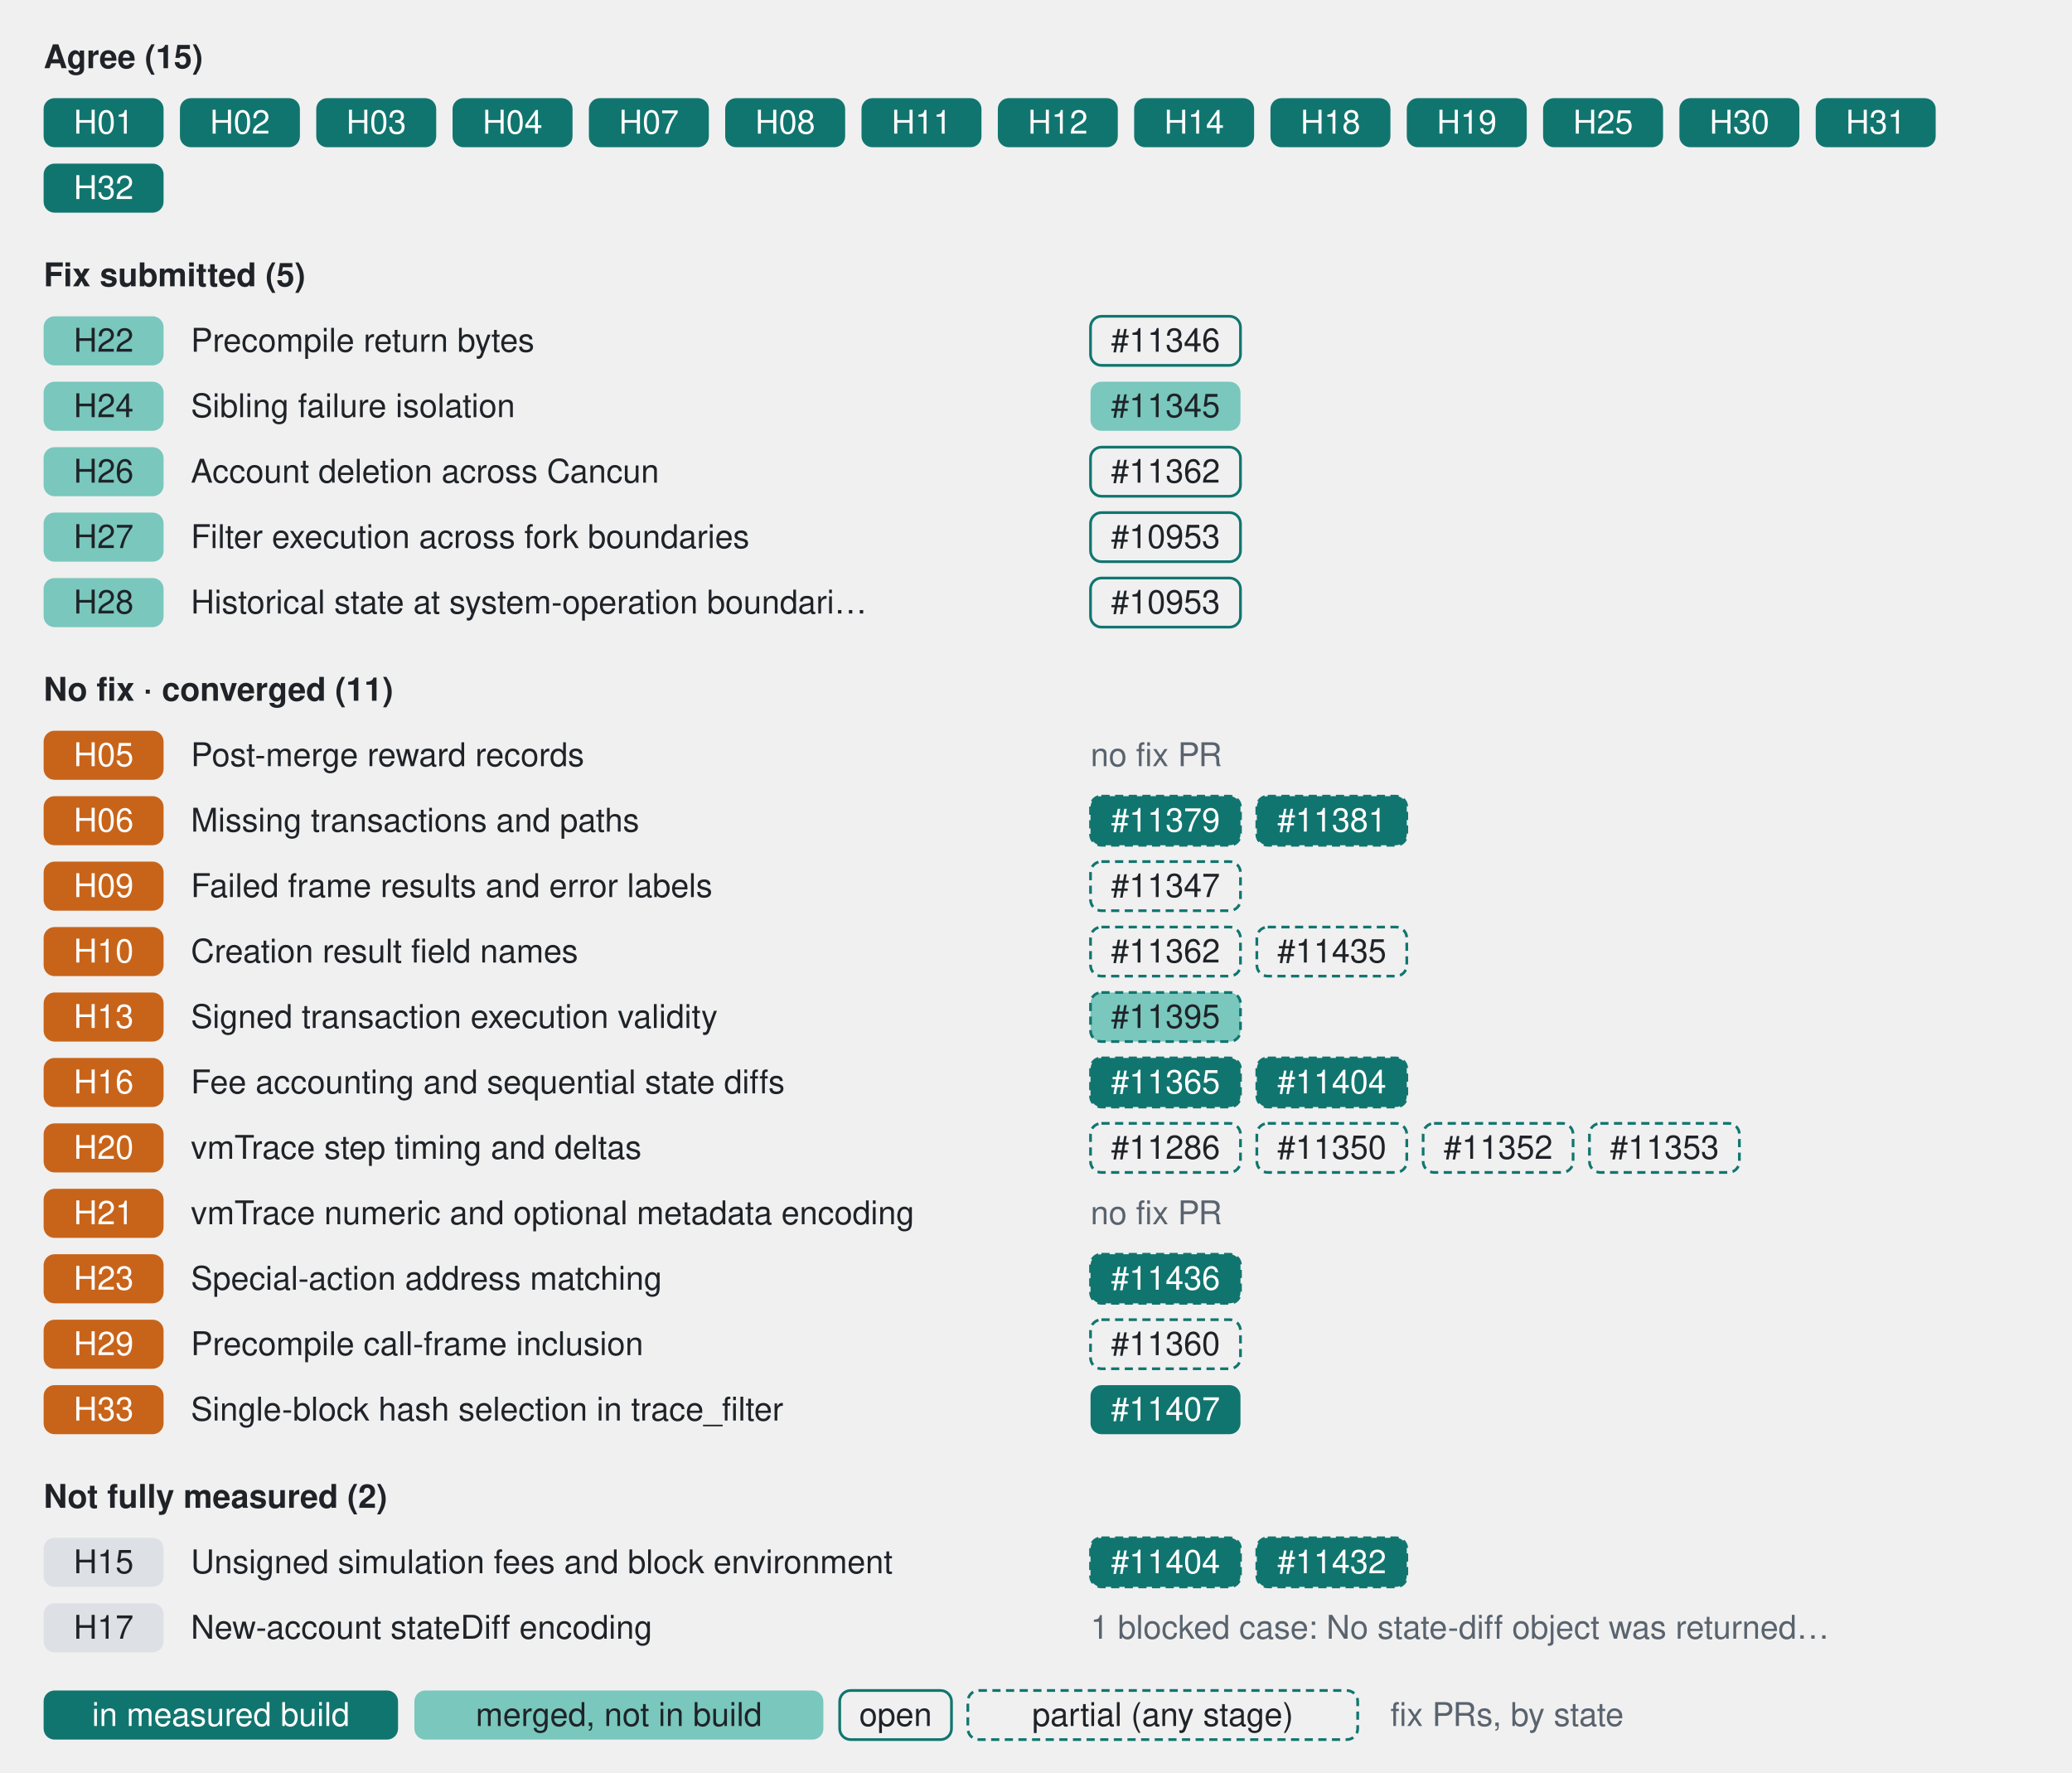
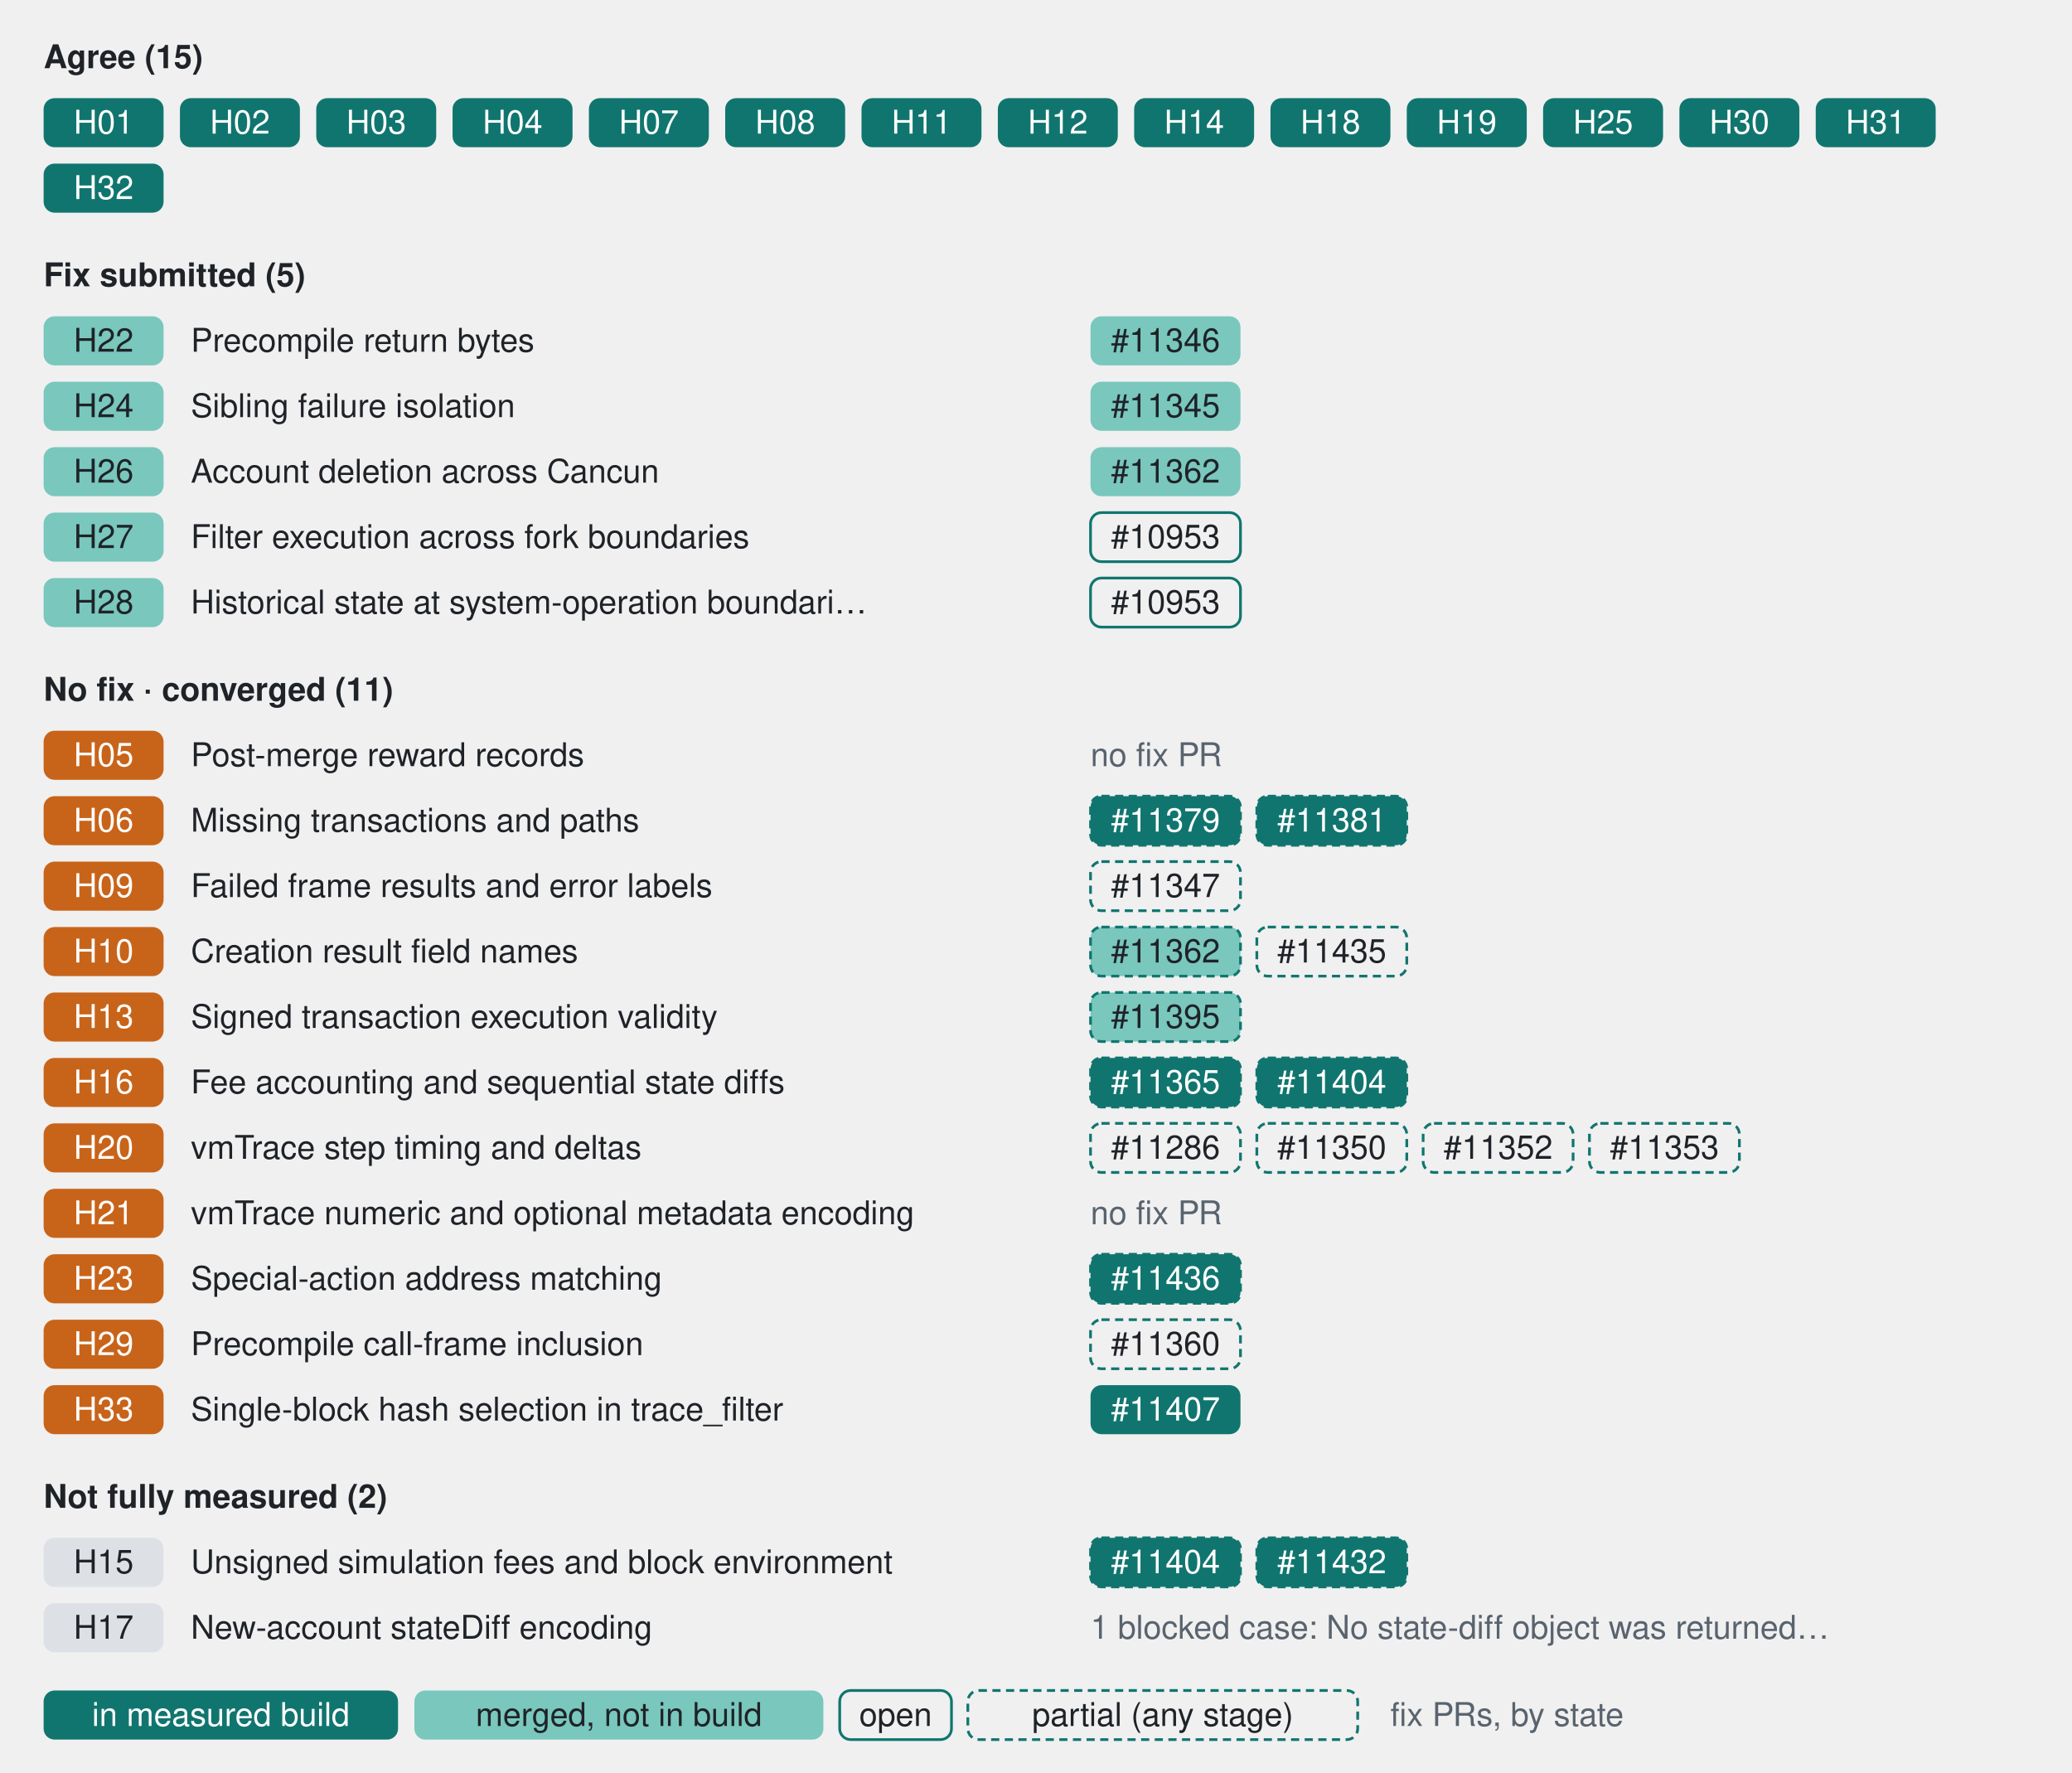
<svg xmlns="http://www.w3.org/2000/svg" width="760" height="650" viewBox="0 0 760 650" role="img" aria-labelledby="title">
  <style>text{font-family:-apple-system,BlinkMacSystemFont,"Segoe UI",Helvetica,Arial,sans-serif;font-size:12px}.head{font-weight:600}.partial{stroke-dasharray:3 2}.label{fill:#1f2328}.muted{fill:#59636e}.pr{fill:none;stroke:#11756f}.edge{stroke:#11756f}.b-agree{fill:#11756f}.n-agree{fill:#ffffff}.b-fix{fill:#79c7bd}.n-fix{fill:#1f2328}.b-converged{fill:#c8641a}.n-converged{fill:#ffffff}.b-review{fill:#f2b36b}.n-review{fill:#1f2328}.b-policy{fill:#8172c4}.n-policy{fill:#ffffff}.b-unmeasured{fill:#dde1e6}.n-unmeasured{fill:#1f2328}@media (prefers-color-scheme:dark){.label{fill:#e6edf3}.muted{fill:#9198a1}.pr{fill:none;stroke:#3aa59a}.edge{stroke:#3aa59a}.b-agree{fill:#3aa59a}.n-agree{fill:#0d1117}.b-fix{fill:#1a6b62}.n-fix{fill:#ffffff}.b-converged{fill:#e5843a}.n-converged{fill:#0d1117}.b-review{fill:#8f5420}.n-review{fill:#ffffff}.b-policy{fill:#9b8fe0}.n-policy{fill:#0d1117}.b-unmeasured{fill:#2d333b}.n-unmeasured{fill:#e6edf3}}</style>
  <text class="label head" x="16" y="25">Agree (15)</text>
  <rect class="b-agree" x="16" y="36" width="44" height="18" rx="4" />
  <text class="n-agree" x="38" y="49" text-anchor="middle">H01</text>
  <rect class="b-agree" x="66" y="36" width="44" height="18" rx="4" />
  <text class="n-agree" x="88" y="49" text-anchor="middle">H02</text>
  <rect class="b-agree" x="116" y="36" width="44" height="18" rx="4" />
  <text class="n-agree" x="138" y="49" text-anchor="middle">H03</text>
  <rect class="b-agree" x="166" y="36" width="44" height="18" rx="4" />
  <text class="n-agree" x="188" y="49" text-anchor="middle">H04</text>
  <rect class="b-agree" x="216" y="36" width="44" height="18" rx="4" />
  <text class="n-agree" x="238" y="49" text-anchor="middle">H07</text>
  <rect class="b-agree" x="266" y="36" width="44" height="18" rx="4" />
  <text class="n-agree" x="288" y="49" text-anchor="middle">H08</text>
  <rect class="b-agree" x="316" y="36" width="44" height="18" rx="4" />
  <text class="n-agree" x="338" y="49" text-anchor="middle">H11</text>
  <rect class="b-agree" x="366" y="36" width="44" height="18" rx="4" />
  <text class="n-agree" x="388" y="49" text-anchor="middle">H12</text>
  <rect class="b-agree" x="416" y="36" width="44" height="18" rx="4" />
  <text class="n-agree" x="438" y="49" text-anchor="middle">H14</text>
  <rect class="b-agree" x="466" y="36" width="44" height="18" rx="4" />
  <text class="n-agree" x="488" y="49" text-anchor="middle">H18</text>
  <rect class="b-agree" x="516" y="36" width="44" height="18" rx="4" />
  <text class="n-agree" x="538" y="49" text-anchor="middle">H19</text>
  <rect class="b-agree" x="566" y="36" width="44" height="18" rx="4" />
  <text class="n-agree" x="588" y="49" text-anchor="middle">H25</text>
  <rect class="b-agree" x="616" y="36" width="44" height="18" rx="4" />
  <text class="n-agree" x="638" y="49" text-anchor="middle">H30</text>
  <rect class="b-agree" x="666" y="36" width="44" height="18" rx="4" />
  <text class="n-agree" x="688" y="49" text-anchor="middle">H31</text>
  <rect class="b-agree" x="16" y="60" width="44" height="18" rx="4" />
  <text class="n-agree" x="38" y="73" text-anchor="middle">H32</text>
  <text class="label head" x="16" y="105">Fix submitted (5)</text>
  <rect class="b-fix" x="16" y="116" width="44" height="18" rx="4" />
  <text class="n-fix" x="38" y="129" text-anchor="middle">H22</text>
  <text class="label" x="70" y="129">Precompile return bytes</text>
-   <rect class="pr" x="400" y="116" width="55" height="18" rx="4" />
-   <text class="label" x="427.5" y="129" text-anchor="middle">#11346</text>
+   <rect class="b-fix" x="400" y="116" width="55" height="18" rx="4" />
+   <text class="n-fix" x="427.5" y="129" text-anchor="middle">#11346</text>
  <rect class="b-fix" x="16" y="140" width="44" height="18" rx="4" />
  <text class="n-fix" x="38" y="153" text-anchor="middle">H24</text>
  <text class="label" x="70" y="153">Sibling failure isolation</text>
  <rect class="b-fix" x="400" y="140" width="55" height="18" rx="4" />
  <text class="n-fix" x="427.5" y="153" text-anchor="middle">#11345</text>
  <rect class="b-fix" x="16" y="164" width="44" height="18" rx="4" />
  <text class="n-fix" x="38" y="177" text-anchor="middle">H26</text>
  <text class="label" x="70" y="177">Account deletion across Cancun</text>
-   <rect class="pr" x="400" y="164" width="55" height="18" rx="4" />
-   <text class="label" x="427.5" y="177" text-anchor="middle">#11362</text>
+   <rect class="b-fix" x="400" y="164" width="55" height="18" rx="4" />
+   <text class="n-fix" x="427.5" y="177" text-anchor="middle">#11362</text>
  <rect class="b-fix" x="16" y="188" width="44" height="18" rx="4" />
  <text class="n-fix" x="38" y="201" text-anchor="middle">H27</text>
  <text class="label" x="70" y="201">Filter execution across fork boundaries</text>
  <rect class="pr" x="400" y="188" width="55" height="18" rx="4" />
  <text class="label" x="427.5" y="201" text-anchor="middle">#10953</text>
  <rect class="b-fix" x="16" y="212" width="44" height="18" rx="4" />
  <text class="n-fix" x="38" y="225" text-anchor="middle">H28</text>
  <text class="label" x="70" y="225">Historical state at system-operation boundari…</text>
  <rect class="pr" x="400" y="212" width="55" height="18" rx="4" />
  <text class="label" x="427.5" y="225" text-anchor="middle">#10953</text>
  <text class="label head" x="16" y="257">No fix · converged (11)</text>
  <rect class="b-converged" x="16" y="268" width="44" height="18" rx="4" />
  <text class="n-converged" x="38" y="281" text-anchor="middle">H05</text>
  <text class="label" x="70" y="281">Post-merge reward records</text>
  <text class="muted" x="400" y="281">no fix PR</text>
  <rect class="b-converged" x="16" y="292" width="44" height="18" rx="4" />
  <text class="n-converged" x="38" y="305" text-anchor="middle">H06</text>
  <text class="label" x="70" y="305">Missing transactions and paths</text>
  <rect class="b-agree edge partial" x="400" y="292" width="55" height="18" rx="4" />
  <text class="n-agree" x="427.5" y="305" text-anchor="middle">#11379</text>
  <rect class="b-agree edge partial" x="461" y="292" width="55" height="18" rx="4" />
  <text class="n-agree" x="488.5" y="305" text-anchor="middle">#11381</text>
  <rect class="b-converged" x="16" y="316" width="44" height="18" rx="4" />
  <text class="n-converged" x="38" y="329" text-anchor="middle">H09</text>
  <text class="label" x="70" y="329">Failed frame results and error labels</text>
  <rect class="pr edge partial" x="400" y="316" width="55" height="18" rx="4" />
  <text class="label" x="427.5" y="329" text-anchor="middle">#11347</text>
  <rect class="b-converged" x="16" y="340" width="44" height="18" rx="4" />
  <text class="n-converged" x="38" y="353" text-anchor="middle">H10</text>
  <text class="label" x="70" y="353">Creation result field names</text>
-   <rect class="pr edge partial" x="400" y="340" width="55" height="18" rx="4" />
-   <text class="label" x="427.5" y="353" text-anchor="middle">#11362</text>
+   <rect class="b-fix edge partial" x="400" y="340" width="55" height="18" rx="4" />
+   <text class="n-fix" x="427.5" y="353" text-anchor="middle">#11362</text>
  <rect class="pr edge partial" x="461" y="340" width="55" height="18" rx="4" />
  <text class="label" x="488.5" y="353" text-anchor="middle">#11435</text>
  <rect class="b-converged" x="16" y="364" width="44" height="18" rx="4" />
  <text class="n-converged" x="38" y="377" text-anchor="middle">H13</text>
  <text class="label" x="70" y="377">Signed transaction execution validity</text>
  <rect class="b-fix edge partial" x="400" y="364" width="55" height="18" rx="4" />
  <text class="n-fix" x="427.5" y="377" text-anchor="middle">#11395</text>
  <rect class="b-converged" x="16" y="388" width="44" height="18" rx="4" />
  <text class="n-converged" x="38" y="401" text-anchor="middle">H16</text>
  <text class="label" x="70" y="401">Fee accounting and sequential state diffs</text>
  <rect class="b-agree edge partial" x="400" y="388" width="55" height="18" rx="4" />
  <text class="n-agree" x="427.5" y="401" text-anchor="middle">#11365</text>
  <rect class="b-agree edge partial" x="461" y="388" width="55" height="18" rx="4" />
  <text class="n-agree" x="488.5" y="401" text-anchor="middle">#11404</text>
  <rect class="b-converged" x="16" y="412" width="44" height="18" rx="4" />
  <text class="n-converged" x="38" y="425" text-anchor="middle">H20</text>
  <text class="label" x="70" y="425">vmTrace step timing and deltas</text>
  <rect class="pr edge partial" x="400" y="412" width="55" height="18" rx="4" />
  <text class="label" x="427.5" y="425" text-anchor="middle">#11286</text>
  <rect class="pr edge partial" x="461" y="412" width="55" height="18" rx="4" />
  <text class="label" x="488.5" y="425" text-anchor="middle">#11350</text>
  <rect class="pr edge partial" x="522" y="412" width="55" height="18" rx="4" />
  <text class="label" x="549.5" y="425" text-anchor="middle">#11352</text>
  <rect class="pr edge partial" x="583" y="412" width="55" height="18" rx="4" />
  <text class="label" x="610.5" y="425" text-anchor="middle">#11353</text>
  <rect class="b-converged" x="16" y="436" width="44" height="18" rx="4" />
  <text class="n-converged" x="38" y="449" text-anchor="middle">H21</text>
  <text class="label" x="70" y="449">vmTrace numeric and optional metadata encoding</text>
  <text class="muted" x="400" y="449">no fix PR</text>
  <rect class="b-converged" x="16" y="460" width="44" height="18" rx="4" />
  <text class="n-converged" x="38" y="473" text-anchor="middle">H23</text>
  <text class="label" x="70" y="473">Special-action address matching</text>
  <rect class="b-agree edge partial" x="400" y="460" width="55" height="18" rx="4" />
  <text class="n-agree" x="427.5" y="473" text-anchor="middle">#11436</text>
  <rect class="b-converged" x="16" y="484" width="44" height="18" rx="4" />
  <text class="n-converged" x="38" y="497" text-anchor="middle">H29</text>
  <text class="label" x="70" y="497">Precompile call-frame inclusion</text>
  <rect class="pr edge partial" x="400" y="484" width="55" height="18" rx="4" />
  <text class="label" x="427.5" y="497" text-anchor="middle">#11360</text>
  <rect class="b-converged" x="16" y="508" width="44" height="18" rx="4" />
  <text class="n-converged" x="38" y="521" text-anchor="middle">H33</text>
  <text class="label" x="70" y="521">Single-block hash selection in trace_filter</text>
  <rect class="b-agree" x="400" y="508" width="55" height="18" rx="4" />
  <text class="n-agree" x="427.5" y="521" text-anchor="middle">#11407</text>
  <text class="label head" x="16" y="553">Not fully measured (2)</text>
  <rect class="b-unmeasured" x="16" y="564" width="44" height="18" rx="4" />
  <text class="n-unmeasured" x="38" y="577" text-anchor="middle">H15</text>
  <text class="label" x="70" y="577">Unsigned simulation fees and block environment</text>
  <rect class="b-agree edge partial" x="400" y="564" width="55" height="18" rx="4" />
  <text class="n-agree" x="427.5" y="577" text-anchor="middle">#11404</text>
  <rect class="b-agree edge partial" x="461" y="564" width="55" height="18" rx="4" />
  <text class="n-agree" x="488.5" y="577" text-anchor="middle">#11432</text>
  <rect class="b-unmeasured" x="16" y="588" width="44" height="18" rx="4" />
  <text class="n-unmeasured" x="38" y="601" text-anchor="middle">H17</text>
  <text class="label" x="70" y="601">New-account stateDiff encoding</text>
  <text class="muted" x="400" y="601">1 blocked case: No state-diff object was returned…</text>
  <rect class="b-agree" x="16" y="620" width="130" height="18" rx="4" />
  <text class="n-agree" x="81" y="633" text-anchor="middle">in measured build</text>
  <rect class="b-fix" x="152" y="620" width="150" height="18" rx="4" />
  <text class="n-fix" x="227" y="633" text-anchor="middle">merged, not in build</text>
  <rect class="pr" x="308" y="620" width="41" height="18" rx="4" />
  <text class="label" x="328.5" y="633" text-anchor="middle">open</text>
  <rect class="pr partial" x="355" y="620" width="143" height="18" rx="4" />
  <text class="label" x="426.5" y="633" text-anchor="middle">partial (any stage)</text>
  <text class="muted" x="510" y="633">fix PRs, by state</text>
</svg>
